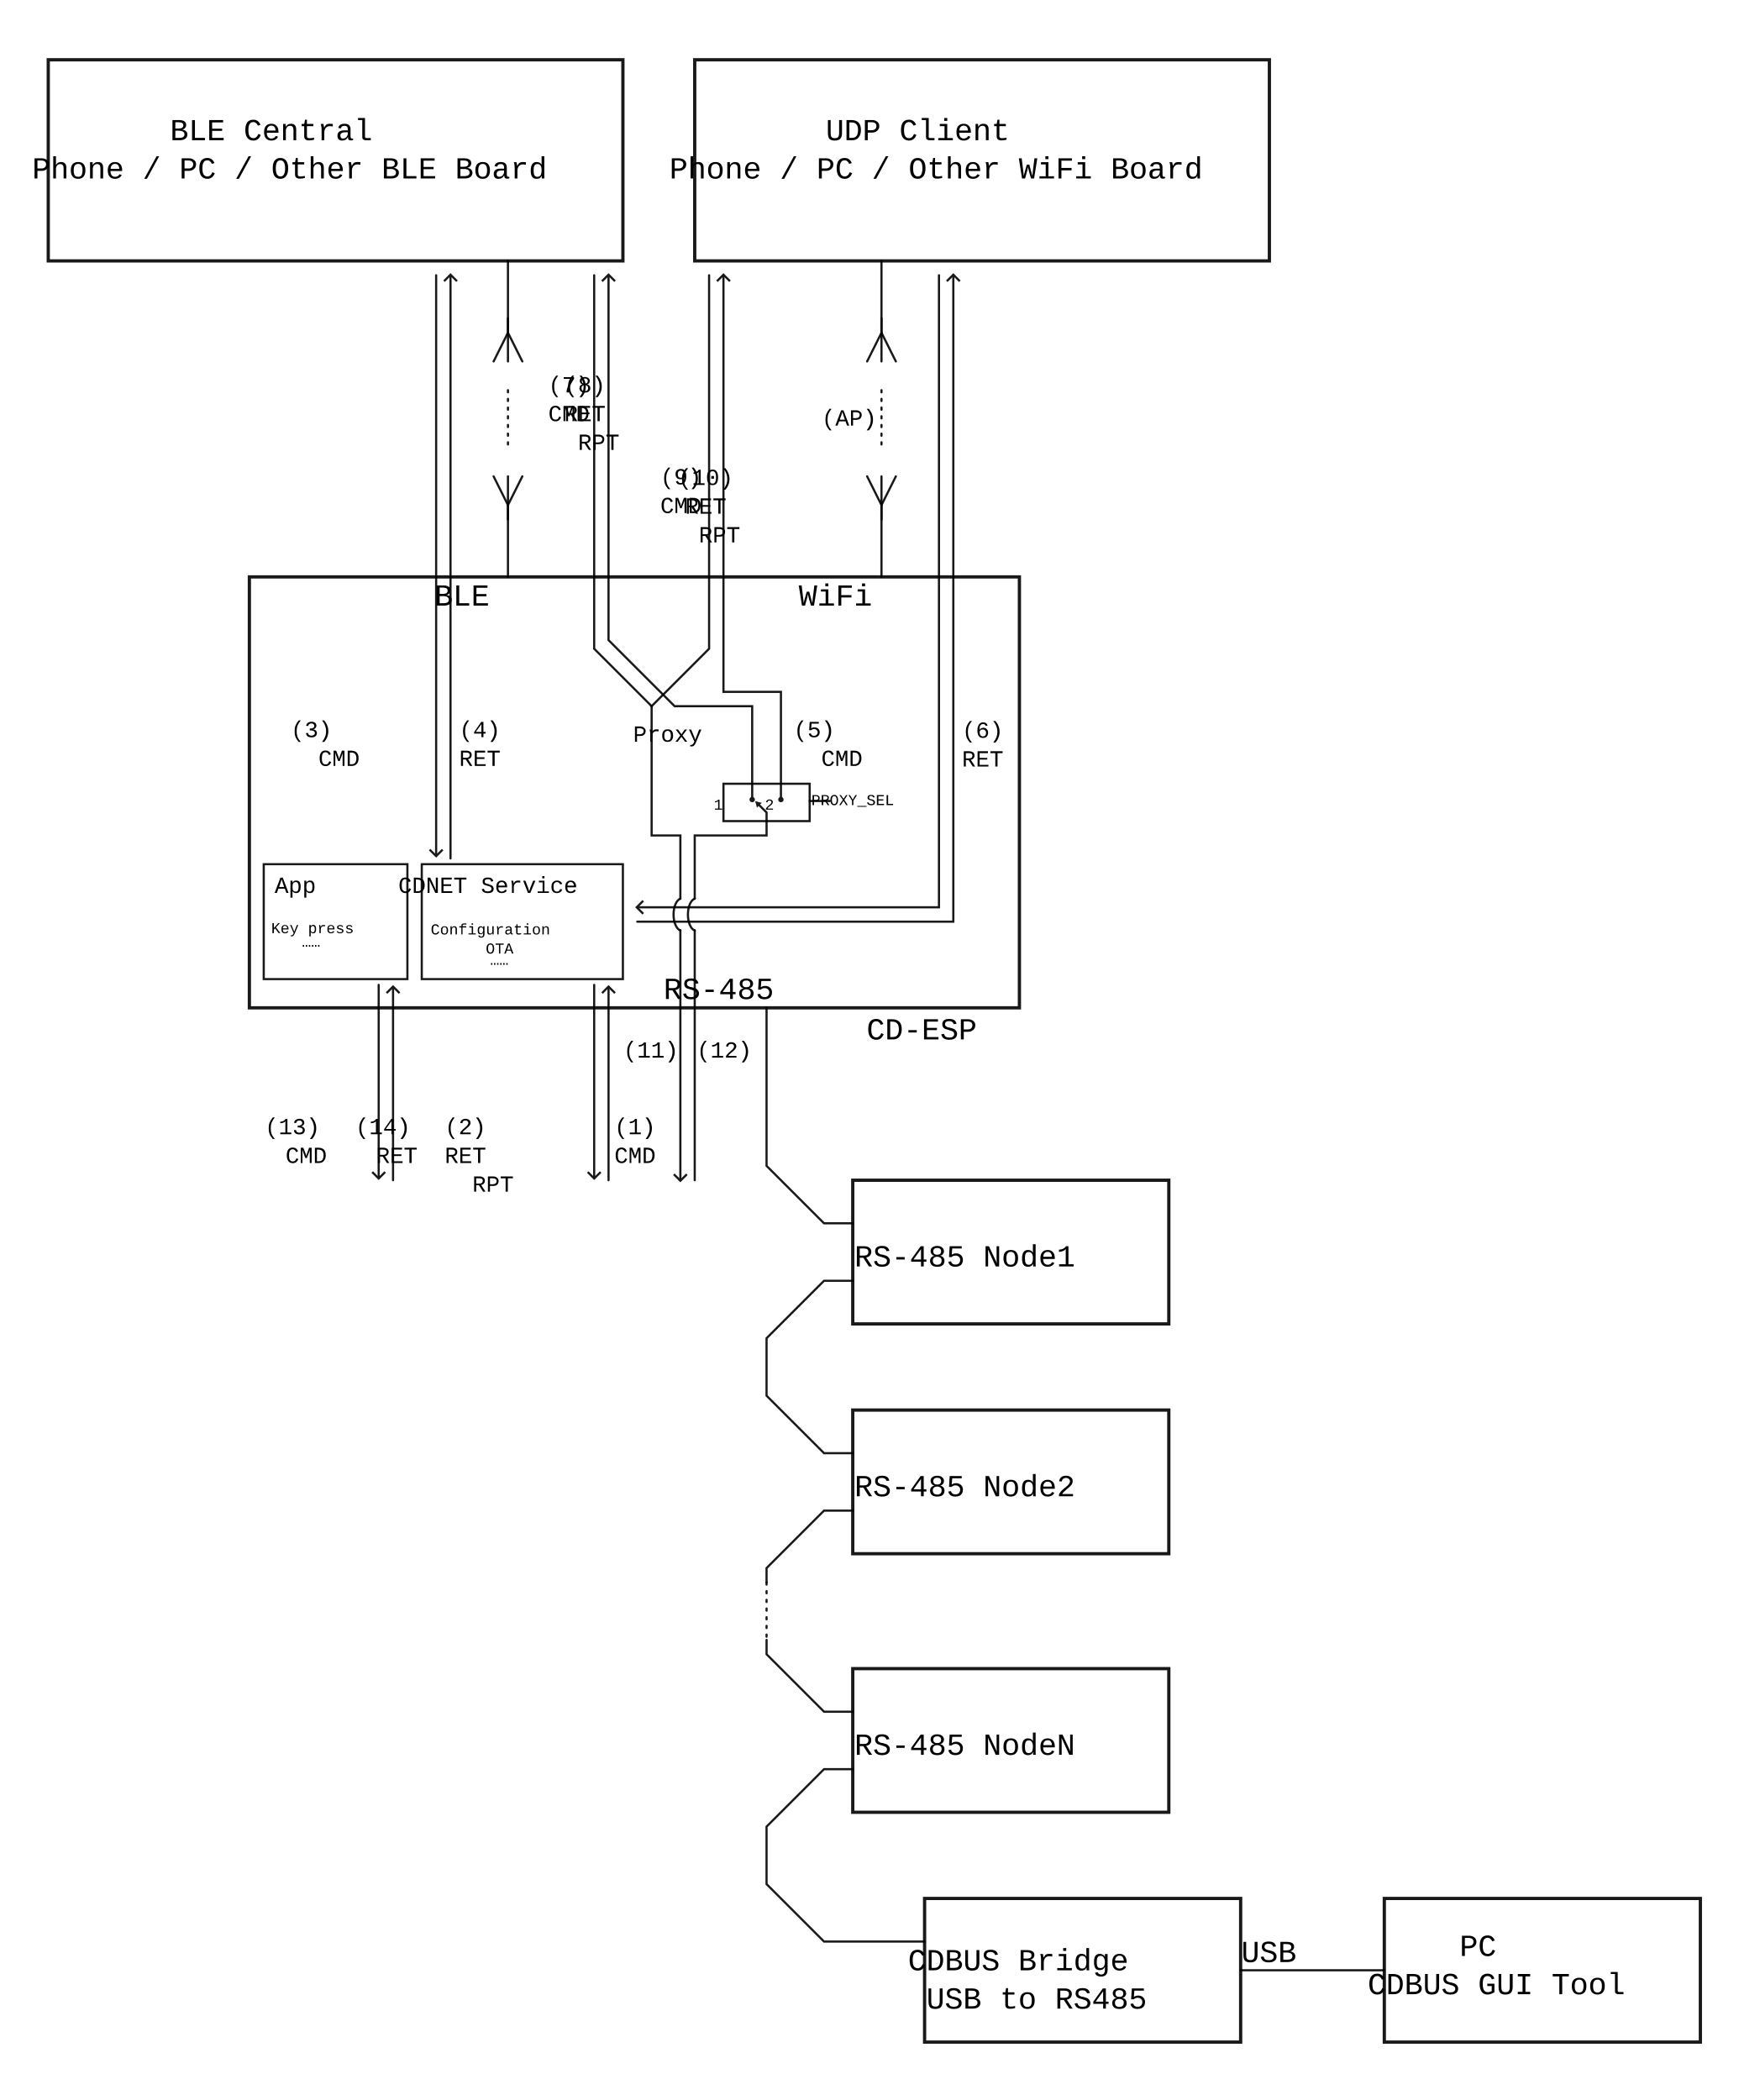
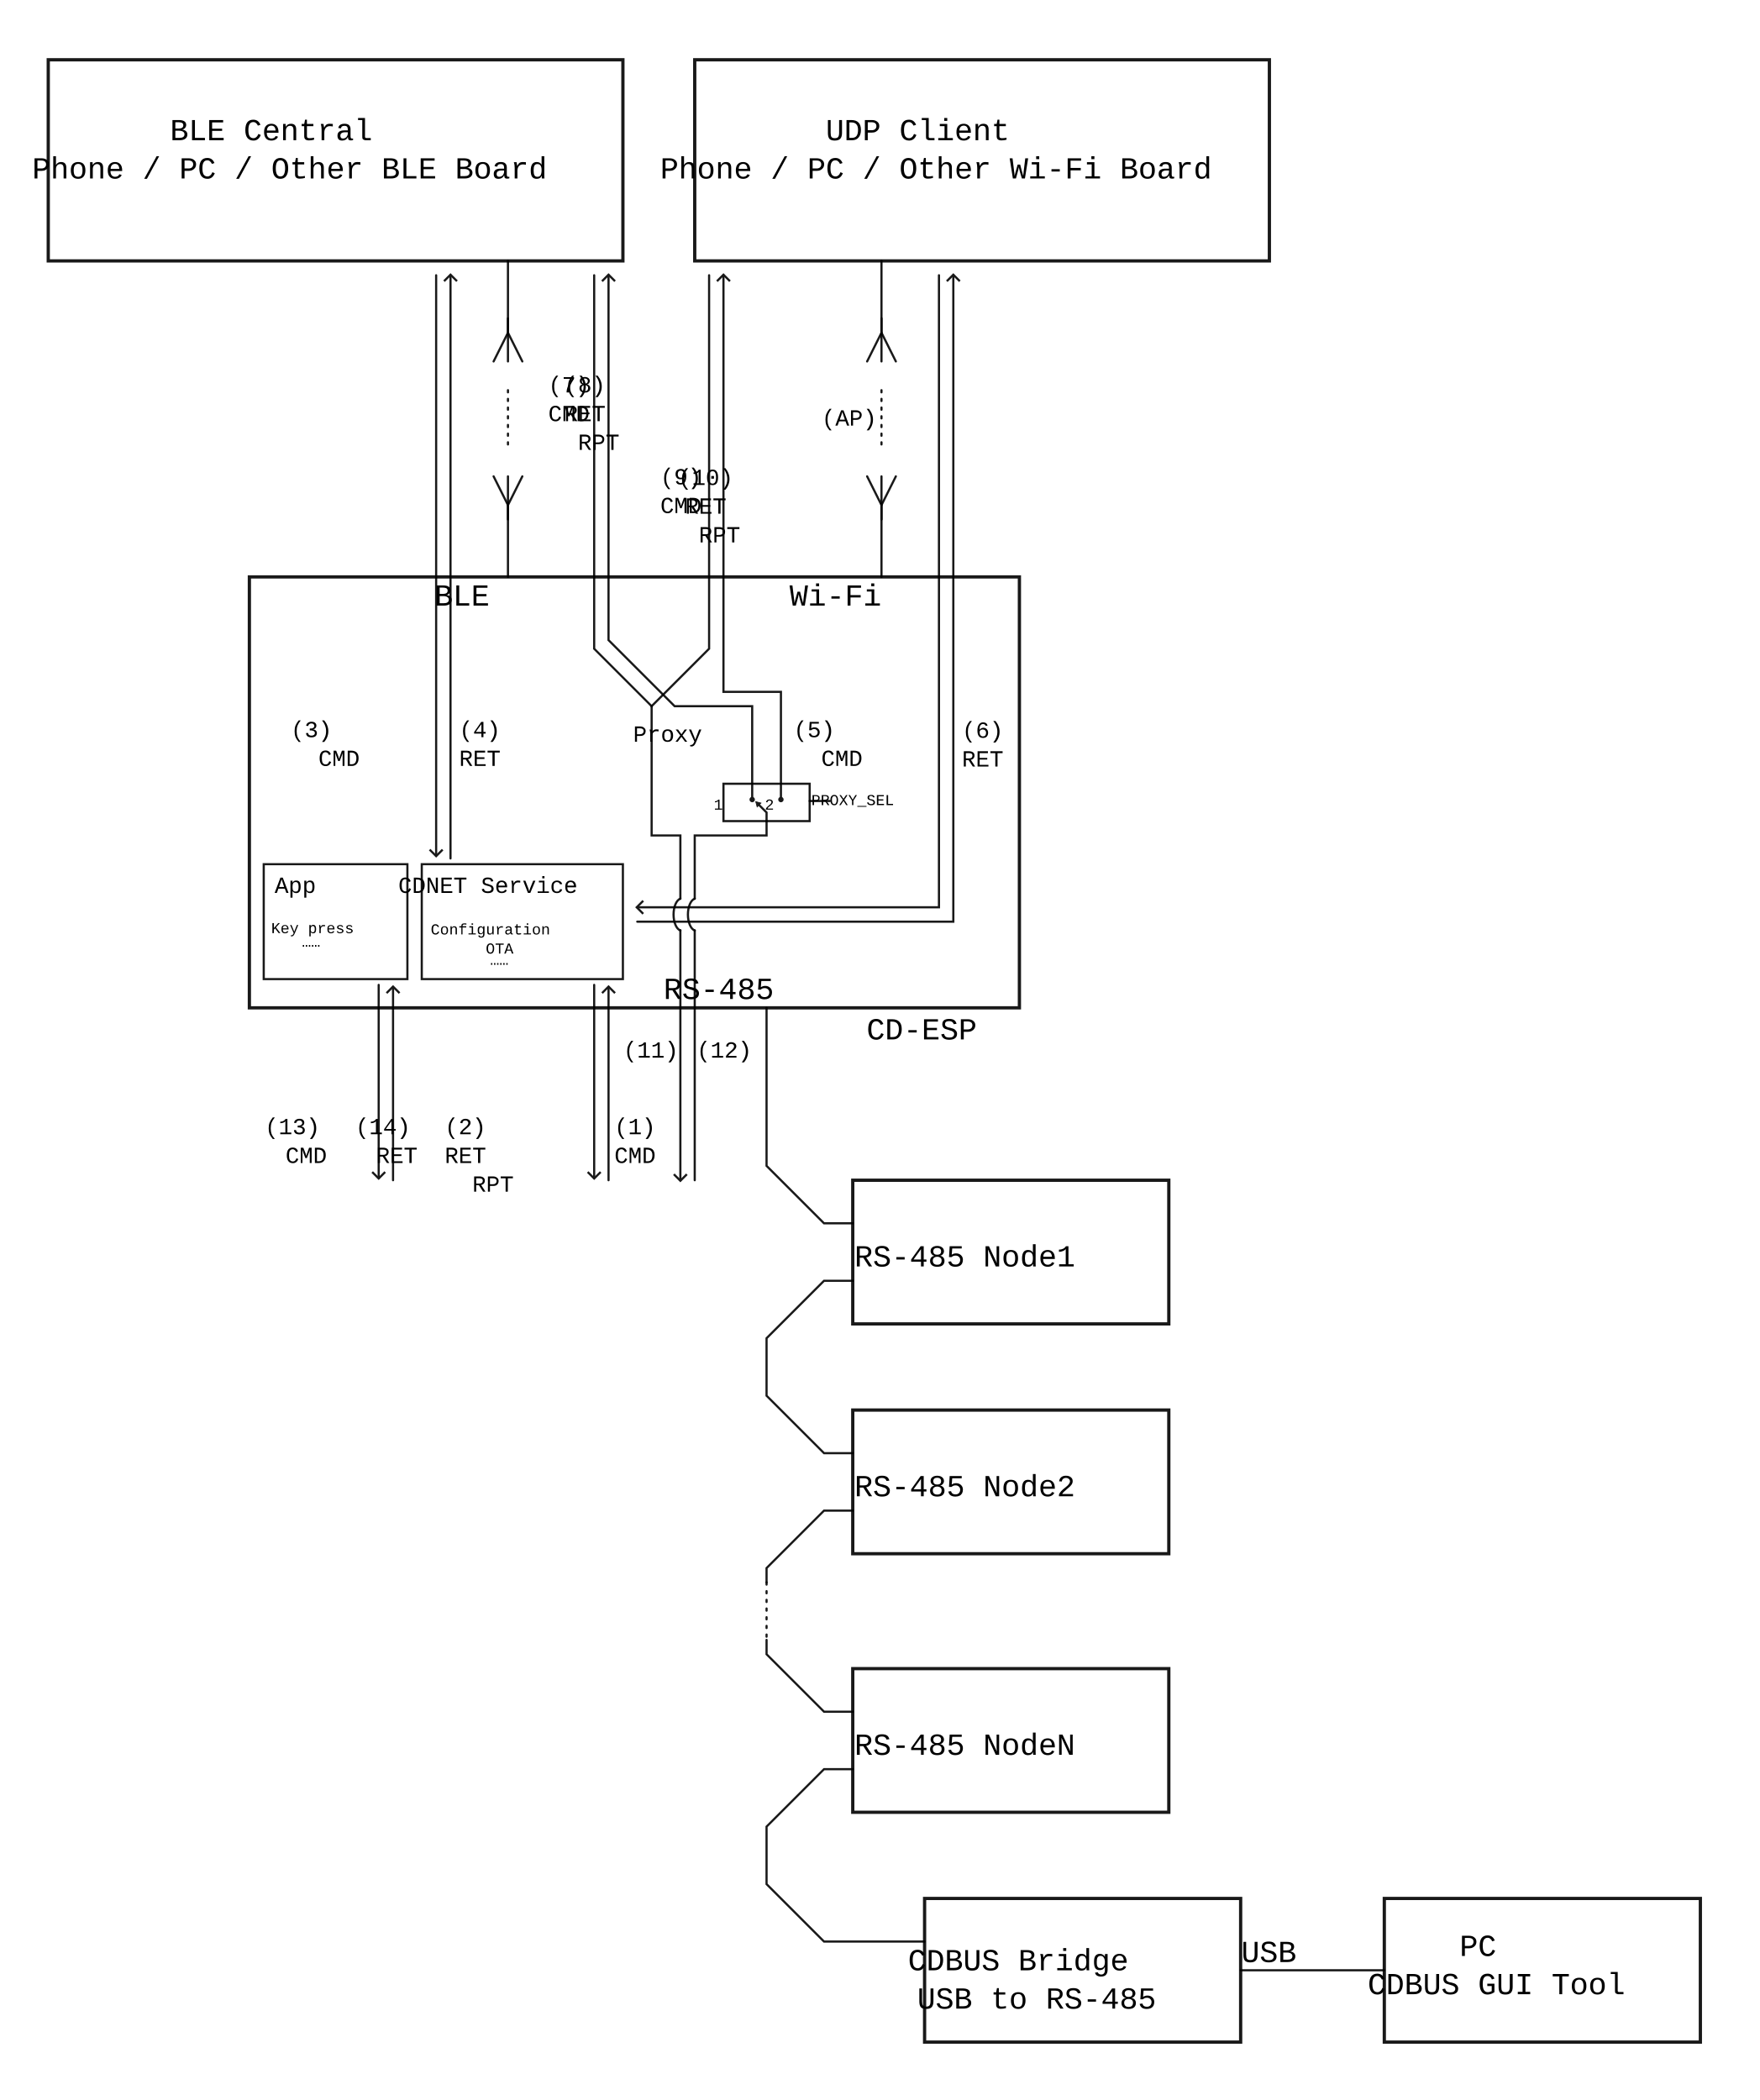
<svg xmlns="http://www.w3.org/2000/svg" width="162mm" height="193.4mm" viewBox="0 0 162 193.4" version="1.1" id="svg1">
  <defs id="defs1">
    <marker style="overflow:visible" id="marker65" refX="0" refY="0" orient="auto-start-reverse" markerWidth="1" markerHeight="1" viewBox="0 0 1 1" preserveAspectRatio="xMidYMid">
      <path style="fill:none;stroke:context-stroke;stroke-width:1;stroke-linecap:butt" d="M 3,-3 0,0 3,3" transform="rotate(180,0.125,0)" id="path65" />
    </marker>
    <marker style="overflow:visible" id="marker64" refX="0" refY="0" orient="auto-start-reverse" markerWidth="1" markerHeight="1" viewBox="0 0 1 1" preserveAspectRatio="xMidYMid">
      <path style="fill:none;stroke:context-stroke;stroke-width:1;stroke-linecap:butt" d="M 3,-3 0,0 3,3" transform="rotate(180,0.125,0)" id="path64" />
    </marker>
    <marker style="overflow:visible" id="marker63" refX="0" refY="0" orient="auto-start-reverse" markerWidth="1" markerHeight="1" viewBox="0 0 1 1" preserveAspectRatio="xMidYMid">
      <path style="fill:none;stroke:context-stroke;stroke-width:1;stroke-linecap:butt" d="M 3,-3 0,0 3,3" transform="rotate(180,0.125,0)" id="path63" />
    </marker>
    <marker style="overflow:visible" id="ArrowWide" refX="0" refY="0" orient="auto-start-reverse" markerWidth="1" markerHeight="1" viewBox="0 0 1 1" preserveAspectRatio="xMidYMid">
      <path style="fill:none;stroke:context-stroke;stroke-width:1;stroke-linecap:butt" d="M 3,-3 0,0 3,3" transform="rotate(180,0.125,0)" id="path1" />
    </marker>
    <marker style="overflow:visible" id="marker53" refX="0" refY="0" orient="auto-start-reverse" markerWidth="1" markerHeight="1" viewBox="0 0 1 1" preserveAspectRatio="xMidYMid">
      <path style="fill:none;stroke:context-stroke;stroke-width:1;stroke-linecap:butt" d="M 3,-3 0,0 3,3" transform="rotate(180,0.125,0)" id="path53" />
    </marker>
    <marker style="overflow:visible" id="marker52" refX="0" refY="0" orient="auto-start-reverse" markerWidth="1" markerHeight="1" viewBox="0 0 1 1" preserveAspectRatio="xMidYMid">
      <path style="fill:none;stroke:context-stroke;stroke-width:1;stroke-linecap:butt" d="M 3,-3 0,0 3,3" transform="rotate(180,0.125,0)" id="path52" />
    </marker>
    <marker style="overflow:visible" id="marker51" refX="0" refY="0" orient="auto-start-reverse" markerWidth="1" markerHeight="1" viewBox="0 0 1 1" preserveAspectRatio="xMidYMid">
      <path style="fill:none;stroke:context-stroke;stroke-width:1;stroke-linecap:butt" d="M 3,-3 0,0 3,3" transform="rotate(180,0.125,0)" id="path51" />
    </marker>
    <marker style="overflow:visible" id="marker42" refX="0" refY="0" orient="auto-start-reverse" markerWidth="1" markerHeight="1" viewBox="0 0 1 1" preserveAspectRatio="xMidYMid">
      <path style="fill:none;stroke:context-stroke;stroke-width:1;stroke-linecap:butt" d="M 3,-3 0,0 3,3" transform="rotate(180,0.125,0)" id="path42" />
    </marker>
    <marker style="overflow:visible" id="marker41" refX="0" refY="0" orient="auto-start-reverse" markerWidth="1" markerHeight="1" viewBox="0 0 1 1" preserveAspectRatio="xMidYMid">
      <path style="fill:none;stroke:context-stroke;stroke-width:1;stroke-linecap:butt" d="M 3,-3 0,0 3,3" transform="rotate(180,0.125,0)" id="path41" />
    </marker>
    <marker style="overflow:visible" id="Triangle" refX="0" refY="0" orient="auto-start-reverse" markerWidth="0.5" markerHeight="0.5" viewBox="0 0 1 1" preserveAspectRatio="xMidYMid">
      <path transform="scale(0.5)" style="fill:context-stroke;fill-rule:evenodd;stroke:context-stroke;stroke-width:1pt" d="M 5.77,0 -2.88,5 V -5 Z" id="path135" />
    </marker>
    <marker style="overflow:visible" id="Dot" refX="0" refY="0" orient="auto" markerWidth="0.5" markerHeight="0.5" viewBox="0 0 1 1" preserveAspectRatio="xMidYMid">
      <path transform="scale(0.5)" style="fill:context-stroke;fill-rule:evenodd;stroke:none" d="M 5,0 C 5,2.76 2.76,5 0,5 -2.76,5 -5,2.76 -5,0 c 0,-2.76 2.3,-5 5,-5 2.76,0 5,2.24 5,5 z" id="path17" />
    </marker>
    <marker style="overflow:visible" id="Dot-4" refX="0" refY="0" orient="auto" markerWidth="0.5" markerHeight="0.5" viewBox="0 0 1 1" preserveAspectRatio="xMidYMid">
      <path transform="scale(0.5)" style="fill:context-stroke;fill-rule:evenodd;stroke:none" d="M 5,0 C 5,2.76 2.76,5 0,5 -2.76,5 -5,2.76 -5,0 c 0,-2.76 2.3,-5 5,-5 2.76,0 5,2.24 5,5 z" id="path17-5" />
    </marker>
    <marker style="overflow:visible" id="marker52-7" refX="0" refY="0" orient="auto-start-reverse" markerWidth="1" markerHeight="1" viewBox="0 0 1 1" preserveAspectRatio="xMidYMid">
      <path style="fill:none;stroke:context-stroke;stroke-width:1;stroke-linecap:butt" d="M 3,-3 0,0 3,3" transform="rotate(180,0.125,0)" id="path52-5" />
    </marker>
    <marker style="overflow:visible" id="marker51-5" refX="0" refY="0" orient="auto-start-reverse" markerWidth="1" markerHeight="1" viewBox="0 0 1 1" preserveAspectRatio="xMidYMid">
      <path style="fill:none;stroke:context-stroke;stroke-width:1;stroke-linecap:butt" d="M 3,-3 0,0 3,3" transform="rotate(180,0.125,0)" id="path51-6" />
    </marker>
  </defs>
  <g id="layer1" transform="translate(-15.40106,-24.9217)">
    <path style="opacity:0.9;fill:none;stroke:#000000;stroke-width:0.074;stroke-linecap:round;stroke-dasharray:none;stroke-opacity:1;marker-end:url(#marker52)" d="m 21.167,34.396 c 0,0 0,6.615 0,6.615" id="path1-0-4" transform="matrix(2.688101,0,0,2.688101,13.21644,23.16345)" />
    <rect style="opacity:0.9;fill:none;stroke:#000000;stroke-width:0.3;stroke-linecap:round;stroke-dasharray:none;stroke-opacity:1" id="rect1-5" width="52.917" height="18.521" x="19.844" y="30.427" />
    <rect style="opacity:0.9;fill:none;stroke:#000000;stroke-width:0.3;stroke-linecap:round;stroke-dasharray:none;stroke-opacity:1" id="rect1-5-1" width="70.908" height="39.688" x="38.365" y="78.052" />
    <text xml:space="preserve" style="font-size:2.822px;line-height:125%;font-family:'Liberation Mono';-inkscape-font-specification:'Liberation Mono';letter-spacing:0px;word-spacing:0px;fill:none;stroke:#000000;stroke-width:0.711px;stroke-linecap:butt;stroke-linejoin:miter;stroke-opacity:1" x="46.302" y="37.835" id="text8-0-29">
      <tspan id="tspan8-9-1" style="font-size:2.822px;text-align:center;text-anchor:middle;fill:#000000;fill-opacity:1;stroke:none;stroke-width:0.711px" x="46.302" y="37.835">BLE Central</tspan>
      <tspan style="font-size:2.822px;text-align:center;text-anchor:middle;fill:#000000;fill-opacity:1;stroke:none;stroke-width:0.711px" x="46.302" y="41.363" id="tspan1">Phone / PC / Other BLE Board</tspan>
    </text>
    <rect style="opacity:0.9;fill:none;stroke:#000000;stroke-width:0.3;stroke-linecap:round;stroke-dasharray:none;stroke-opacity:1" id="rect1-5-9" width="52.917" height="18.521" x="79.375" y="30.427" />
    <text xml:space="preserve" style="font-size:2.822px;line-height:125%;font-family:'Liberation Mono';-inkscape-font-specification:'Liberation Mono';letter-spacing:0px;word-spacing:0px;fill:none;stroke:#000000;stroke-width:0.711px;stroke-linecap:butt;stroke-linejoin:miter;stroke-opacity:1" x="105.833" y="37.835" id="text8-0-29-3">
      <tspan id="tspan8-9-1-6" style="font-size:2.822px;text-align:center;text-anchor:middle;fill:#000000;fill-opacity:1;stroke:none;stroke-width:0.711px" x="105.833" y="37.835">UDP Client</tspan>
-       <tspan style="font-size:2.822px;text-align:center;text-anchor:middle;fill:#000000;fill-opacity:1;stroke:none;stroke-width:0.711px" x="105.833" y="41.363" id="tspan1-0">Phone / PC / Other WiFi Board</tspan>
+       <tspan style="font-size:2.822px;text-align:center;text-anchor:middle;fill:#000000;fill-opacity:1;stroke:none;stroke-width:0.711px" x="105.833" y="41.363" id="tspan1-0">Phone / PC / Other Wi-Fi Board</tspan>
    </text>
    <text xml:space="preserve" style="font-size:2.822px;line-height:125%;font-family:'Liberation Mono';-inkscape-font-specification:'Liberation Mono';letter-spacing:0px;word-spacing:0px;fill:none;stroke:#000000;stroke-width:0.711px;stroke-linecap:butt;stroke-linejoin:miter;stroke-opacity:1" x="104.51" y="120.65" id="text8-0-29-2">
      <tspan style="font-size:2.822px;text-align:center;text-anchor:middle;fill:#000000;fill-opacity:1;stroke:none;stroke-width:0.711px" x="104.51" y="120.65" id="tspan1-2">CD-ESP</tspan>
    </text>
    <text xml:space="preserve" style="font-size:2.822px;line-height:125%;font-family:'Liberation Mono';-inkscape-font-specification:'Liberation Mono';letter-spacing:0px;word-spacing:0px;fill:none;stroke:#000000;stroke-width:0.711px;stroke-linecap:butt;stroke-linejoin:miter;stroke-opacity:1" x="96.573" y="80.698" id="text8-0-29-2-9">
-       <tspan style="font-size:2.822px;text-align:center;text-anchor:middle;fill:#000000;fill-opacity:1;stroke:none;stroke-width:0.711px" x="96.573" y="80.698" id="tspan2">WiFi</tspan>
+       <tspan style="font-size:2.822px;text-align:center;text-anchor:middle;fill:#000000;fill-opacity:1;stroke:none;stroke-width:0.711px" x="96.573" y="80.698" id="tspan2">Wi-Fi</tspan>
    </text>
    <text xml:space="preserve" style="font-size:1.411px;line-height:125%;font-family:'Liberation Mono';-inkscape-font-specification:'Liberation Mono';letter-spacing:0px;word-spacing:0px;fill:none;stroke:#000000;stroke-width:0.711px;stroke-linecap:butt;stroke-linejoin:miter;stroke-opacity:1" x="96.039" y="99.067" id="text8-0-29-2-9-4">
      <tspan style="font-size:1.411px;text-align:center;text-anchor:middle;fill:#000000;fill-opacity:1;stroke:none;stroke-width:0.711px" x="96.039" y="99.067" id="tspan2-30">PROXY_SEL</tspan>
    </text>
    <text xml:space="preserve" style="font-size:1.411px;line-height:125%;font-family:'Liberation Mono';-inkscape-font-specification:'Liberation Mono';letter-spacing:0px;word-spacing:0px;fill:none;stroke:#000000;stroke-width:0.711px;stroke-linecap:butt;stroke-linejoin:miter;stroke-opacity:1" x="83.665" y="99.483" id="text8-0-29-2-9-4-8">
      <tspan style="font-size:1.411px;text-align:center;text-anchor:middle;fill:#000000;fill-opacity:1;stroke:none;stroke-width:0.711px" x="83.665" y="99.483" id="tspan2-30-8">1</tspan>
    </text>
    <text xml:space="preserve" style="font-size:1.411px;line-height:125%;font-family:'Liberation Mono';-inkscape-font-specification:'Liberation Mono';letter-spacing:0px;word-spacing:0px;fill:none;stroke:#000000;stroke-width:0.711px;stroke-linecap:butt;stroke-linejoin:miter;stroke-opacity:1" x="88.371" y="99.483" id="text8-0-29-2-9-4-8-4">
      <tspan style="font-size:1.411px;text-align:center;text-anchor:middle;fill:#000000;fill-opacity:1;stroke:none;stroke-width:0.711px" x="88.371" y="99.483" id="tspan2-30-8-9">2</tspan>
    </text>
    <text xml:space="preserve" style="font-size:2.822px;line-height:125%;font-family:'Liberation Mono';-inkscape-font-specification:'Liberation Mono';letter-spacing:0px;word-spacing:0px;fill:none;stroke:#000000;stroke-width:0.711px;stroke-linecap:butt;stroke-linejoin:miter;stroke-opacity:1" x="85.82" y="116.918" id="text8-0-29-2-9-9">
      <tspan style="font-size:2.822px;text-align:center;text-anchor:middle;fill:#000000;fill-opacity:1;stroke:none;stroke-width:0.711px" x="85.82" y="116.918" id="tspan2-31">RS-485</tspan>
    </text>
    <text xml:space="preserve" style="font-size:2.822px;line-height:125%;font-family:'Liberation Mono';-inkscape-font-specification:'Liberation Mono';letter-spacing:0px;word-spacing:0px;fill:none;stroke:#000000;stroke-width:0.711px;stroke-linecap:butt;stroke-linejoin:miter;stroke-opacity:1" x="136.472" y="205.617" id="text8-0-29-2-9-9-4">
      <tspan style="font-size:2.822px;text-align:center;text-anchor:middle;fill:#000000;fill-opacity:1;stroke:none;stroke-width:0.711px" x="136.472" y="205.617" id="tspan2-31-44">USB</tspan>
    </text>
    <text xml:space="preserve" style="font-size:2.822px;line-height:125%;font-family:'Liberation Mono';-inkscape-font-specification:'Liberation Mono';letter-spacing:0px;word-spacing:0px;fill:none;stroke:#000000;stroke-width:0.711px;stroke-linecap:butt;stroke-linejoin:miter;stroke-opacity:1" x="62.177" y="80.698" id="text8-0-29-2-9-7">
      <tspan style="font-size:2.822px;text-align:center;text-anchor:middle;fill:#000000;fill-opacity:1;stroke:none;stroke-width:0.711px" x="62.177" y="80.698" id="tspan2-3">BLE</tspan>
    </text>
    <rect style="opacity:0.9;fill:none;stroke:#000000;stroke-width:0.3;stroke-linecap:round;stroke-dasharray:none;stroke-opacity:1" id="rect1-5-1-8" width="29.104" height="13.229" x="93.927" y="133.615" />
    <text xml:space="preserve" style="font-size:2.822px;line-height:125%;font-family:'Liberation Mono';-inkscape-font-specification:'Liberation Mono';letter-spacing:0px;word-spacing:0px;fill:none;stroke:#000000;stroke-width:0.711px;stroke-linecap:butt;stroke-linejoin:miter;stroke-opacity:1" x="108.479" y="141.552" id="text8-0-29-2-4">
      <tspan style="font-size:2.822px;text-align:center;text-anchor:middle;fill:#000000;fill-opacity:1;stroke:none;stroke-width:0.711px" x="108.479" y="141.552" id="tspan1-2-5">RS-485 Node1</tspan>
    </text>
    <rect style="opacity:0.9;fill:none;stroke:#000000;stroke-width:0.3;stroke-linecap:round;stroke-dasharray:none;stroke-opacity:1" id="rect1-5-1-8-1" width="29.104" height="13.229" x="93.927" y="154.781" />
    <text xml:space="preserve" style="font-size:2.822px;line-height:125%;font-family:'Liberation Mono';-inkscape-font-specification:'Liberation Mono';letter-spacing:0px;word-spacing:0px;fill:none;stroke:#000000;stroke-width:0.711px;stroke-linecap:butt;stroke-linejoin:miter;stroke-opacity:1" x="108.479" y="162.719" id="text8-0-29-2-4-5">
      <tspan style="font-size:2.822px;text-align:center;text-anchor:middle;fill:#000000;fill-opacity:1;stroke:none;stroke-width:0.711px" x="108.479" y="162.719" id="tspan1-2-5-5">RS-485 Node2</tspan>
    </text>
    <rect style="opacity:0.9;fill:none;stroke:#000000;stroke-width:0.3;stroke-linecap:round;stroke-dasharray:none;stroke-opacity:1" id="rect1-5-1-8-1-5" width="29.104" height="13.229" x="93.927" y="178.594" />
    <text xml:space="preserve" style="font-size:2.822px;line-height:125%;font-family:'Liberation Mono';-inkscape-font-specification:'Liberation Mono';letter-spacing:0px;word-spacing:0px;fill:none;stroke:#000000;stroke-width:0.711px;stroke-linecap:butt;stroke-linejoin:miter;stroke-opacity:1" x="108.479" y="186.531" id="text8-0-29-2-4-5-6">
      <tspan style="font-size:2.822px;text-align:center;text-anchor:middle;fill:#000000;fill-opacity:1;stroke:none;stroke-width:0.711px" x="108.479" y="186.531" id="tspan1-2-5-5-9">RS-485 NodeN</tspan>
    </text>
    <path style="opacity:0.9;fill:none;stroke:#000000;stroke-width:0.2;stroke-linecap:round;stroke-dasharray:none;stroke-opacity:1" d="m 82.021,97.102 h 7.938 v 3.44 h -7.938 z" id="path3" />
    <path style="opacity:0.9;fill:none;stroke:#000000;stroke-width:0.2;stroke-linecap:round;stroke-dasharray:none;stroke-opacity:1" d="M 54.24,104.51 H 72.76 l -10e-7,10.583 H 54.24 Z" id="path3-8" />
    <path style="opacity:0.9;fill:none;stroke:#000000;stroke-width:0.2;stroke-linecap:round;stroke-dasharray:none;stroke-opacity:1;marker-end:url(#Triangle)" d="m 85.99,100.542 v -0.794 l -0.794,-0.794" id="path4" />
    <path style="opacity:0.9;fill:none;stroke:#000000;stroke-width:0.2;stroke-linecap:round;stroke-dasharray:none;stroke-opacity:1;marker-start:url(#Dot)" d="m 87.312,98.557 v -1.323" id="path6" />
    <path style="opacity:0.9;fill:none;stroke:#000000;stroke-width:0.2;stroke-linecap:round;stroke-dasharray:none;stroke-opacity:1;marker-start:url(#Dot-4)" d="m 84.667,98.557 10e-6,-1.323" id="path6-5" />
    <path style="opacity:0.9;fill:none;stroke:#000000;stroke-width:0.2;stroke-linecap:round;stroke-dasharray:none;stroke-opacity:1" d="m 89.958,98.69 h 1.852" id="path7" />
    <text xml:space="preserve" style="font-size:2.117px;line-height:125%;font-family:'Liberation Mono';-inkscape-font-specification:'Liberation Mono';letter-spacing:0px;word-spacing:0px;fill:none;stroke:#000000;stroke-width:0.711px;stroke-linecap:butt;stroke-linejoin:miter;stroke-opacity:1" x="63.5" y="107.156" id="text8-0-29-2-9-9-6">
      <tspan style="font-size:2.117px;text-align:center;text-anchor:middle;fill:#000000;fill-opacity:1;stroke:none;stroke-width:0.711px" x="63.5" y="107.156" id="tspan2-31-4">CDNET Service</tspan>
    </text>
    <path style="opacity:0.9;fill:none;stroke:#000000;stroke-width:0.2;stroke-linecap:round;stroke-dasharray:none;stroke-opacity:1" d="m 39.687,104.51 13.229,0 -10e-7,10.583 -13.229,0 z" id="path3-8-9" />
    <text xml:space="preserve" style="font-size:2.117px;line-height:125%;font-family:'Liberation Mono';-inkscape-font-specification:'Liberation Mono';letter-spacing:0px;word-spacing:0px;fill:none;stroke:#000000;stroke-width:0.711px;stroke-linecap:butt;stroke-linejoin:miter;stroke-opacity:1" x="45.773" y="107.156" id="text8-0-29-2-9-9-6-2">
      <tspan style="font-size:2.117px;text-align:center;text-anchor:middle;fill:#000000;fill-opacity:1;stroke:none;stroke-width:0.711px" x="45.773" y="107.156" id="tspan2-31-4-0">App</tspan>
    </text>
    <text xml:space="preserve" style="font-size:1.411px;line-height:125%;font-family:'Liberation Mono';-inkscape-font-specification:'Liberation Mono';letter-spacing:0px;word-spacing:0px;fill:none;stroke:#000000;stroke-width:0.711px;stroke-linecap:butt;stroke-linejoin:miter;stroke-opacity:1" x="63.528" y="110.974" id="text8-0-29-2-9-9-6-4">
      <tspan style="font-size:1.411px;text-align:center;text-anchor:middle;fill:#000000;fill-opacity:1;stroke:none;stroke-width:0.711px" x="63.528" y="110.974" id="tspan2-31-4-8">Configuration</tspan>
      <tspan style="font-size:1.411px;text-align:center;text-anchor:middle;fill:#000000;fill-opacity:1;stroke:none;stroke-width:0.711px" x="63.528" y="112.738" id="tspan8">OTA</tspan>
    </text>
    <text xml:space="preserve" style="font-size:1.411px;line-height:125%;font-family:'Liberation Mono';-inkscape-font-specification:'Liberation Mono';letter-spacing:0px;word-spacing:0px;fill:none;stroke:#000000;stroke-width:0.711px;stroke-linecap:butt;stroke-linejoin:miter;stroke-opacity:1" x="63.5" y="113.771" id="text8-0-29-2-9-9-6-4-2">
      <tspan style="font-size:1.411px;text-align:center;text-anchor:middle;fill:#000000;fill-opacity:1;stroke:none;stroke-width:0.711px" x="63.5" y="113.771" id="tspan8-2">……</tspan>
    </text>
    <text xml:space="preserve" style="font-size:1.411px;line-height:125%;font-family:'Liberation Mono';-inkscape-font-specification:'Liberation Mono';letter-spacing:0px;word-spacing:0px;fill:none;stroke:#000000;stroke-width:0.711px;stroke-linecap:butt;stroke-linejoin:miter;stroke-opacity:1" x="46.302" y="110.86" id="text8-0-29-2-9-9-6-4-5">
      <tspan style="font-size:1.411px;text-align:center;text-anchor:middle;fill:#000000;fill-opacity:1;stroke:none;stroke-width:0.711px" x="46.302" y="110.86" id="tspan8-22">Key press</tspan>
    </text>
    <text xml:space="preserve" style="font-size:1.411px;line-height:125%;font-family:'Liberation Mono';-inkscape-font-specification:'Liberation Mono';letter-spacing:0px;word-spacing:0px;fill:none;stroke:#000000;stroke-width:0.711px;stroke-linecap:butt;stroke-linejoin:miter;stroke-opacity:1" x="46.167" y="112.109" id="text8-0-29-2-9-9-6-4-2-8">
      <tspan style="font-size:1.411px;text-align:center;text-anchor:middle;fill:#000000;fill-opacity:1;stroke:none;stroke-width:0.711px" x="46.167" y="112.109" id="tspan8-2-9">……</tspan>
    </text>
    <path style="opacity:0.9;fill:none;stroke:#000000;stroke-width:0.2;stroke-linecap:round;stroke-dasharray:none;stroke-opacity:1" d="m 93.927,137.583 h -2.646 l -5.292,-5.292 v -14.552" id="path11" />
    <path style="opacity:0.9;fill:none;stroke:#000000;stroke-width:0.2;stroke-linecap:round;stroke-dasharray:none;stroke-opacity:1" d="m 93.927,142.875 h -2.646 l -5.292,5.292 v 5.292 l 5.292,5.292 h 2.646" id="path12" />
    <path style="opacity:0.9;fill:none;stroke:#000000;stroke-width:0.2;stroke-linecap:round;stroke-dasharray:none;stroke-opacity:1" d="m 93.927,187.854 h -2.646 l -5.292,5.292 v 5.292 l 5.292,5.292 h 9.26" id="path12-1" />
    <path style="opacity:0.9;fill:none;stroke:#000000;stroke-width:0.2;stroke-linecap:round;stroke-dasharray:0.2, 0.6;stroke-dashoffset:0;stroke-opacity:1" d="m 85.99,170.656 v 5.292" id="path13" />
    <path style="opacity:0.9;fill:none;stroke:#000000;stroke-width:0.2;stroke-linecap:round;stroke-dasharray:none;stroke-opacity:1" d="m 93.927,164.042 h -2.646 l -5.292,5.292 v 1.323" id="path18" />
    <path style="opacity:0.9;fill:none;stroke:#000000;stroke-width:0.2;stroke-linecap:round;stroke-dasharray:none;stroke-opacity:1" d="m 85.99,175.948 v 1.323 l 5.292,5.292 h 2.646" id="path21" />
    <g id="g24" transform="translate(-10.90625,-16.19791)">
      <path style="opacity:0.9;fill:none;stroke:#000000;stroke-width:0.2;stroke-linecap:round;stroke-dasharray:none;stroke-dashoffset:0;stroke-opacity:1" d="m 73.083,94.25 10e-7,-6.615 -1.323,-2.646" id="path22" />
      <path style="opacity:0.9;fill:none;stroke:#000000;stroke-width:0.2;stroke-linecap:round;stroke-dasharray:none;stroke-dashoffset:0;stroke-opacity:1" d="m 73.083,84.99 v 3.969" id="path23" />
      <path style="opacity:0.9;fill:none;stroke:#000000;stroke-width:0.2;stroke-linecap:round;stroke-dasharray:none;stroke-dashoffset:0;stroke-opacity:1" d="m 74.406,84.99 -1.323,2.646" id="path24" />
    </g>
    <g id="g24-0" transform="matrix(1,0,0,-1,-10.90625,143.1979)">
      <path style="opacity:0.9;fill:none;stroke:#000000;stroke-width:0.2;stroke-linecap:round;stroke-dasharray:none;stroke-dashoffset:0;stroke-opacity:1" d="m 73.083,94.25 10e-7,-6.615 -1.323,-2.646" id="path22-6" />
      <path style="opacity:0.9;fill:none;stroke:#000000;stroke-width:0.2;stroke-linecap:round;stroke-dasharray:none;stroke-dashoffset:0;stroke-opacity:1" d="m 73.083,84.99 v 3.969" id="path23-1" />
      <path style="opacity:0.9;fill:none;stroke:#000000;stroke-width:0.2;stroke-linecap:round;stroke-dasharray:none;stroke-dashoffset:0;stroke-opacity:1" d="m 74.406,84.99 -1.323,2.646" id="path24-5" />
    </g>
    <g id="g24-09" transform="translate(23.48958,-16.19791)">
      <path style="opacity:0.9;fill:none;stroke:#000000;stroke-width:0.2;stroke-linecap:round;stroke-dasharray:none;stroke-dashoffset:0;stroke-opacity:1" d="m 73.083,94.25 10e-7,-6.615 -1.323,-2.646" id="path22-1" />
      <path style="opacity:0.9;fill:none;stroke:#000000;stroke-width:0.2;stroke-linecap:round;stroke-dasharray:none;stroke-dashoffset:0;stroke-opacity:1" d="m 73.083,84.99 v 3.969" id="path23-7" />
      <path style="opacity:0.9;fill:none;stroke:#000000;stroke-width:0.2;stroke-linecap:round;stroke-dasharray:none;stroke-dashoffset:0;stroke-opacity:1" d="m 74.406,84.99 -1.323,2.646" id="path24-7" />
    </g>
    <g id="g24-0-1" transform="matrix(1,0,0,-1,23.48958,143.1979)">
      <path style="opacity:0.9;fill:none;stroke:#000000;stroke-width:0.2;stroke-linecap:round;stroke-dasharray:none;stroke-dashoffset:0;stroke-opacity:1" d="m 73.083,94.25 10e-7,-6.615 -1.323,-2.646" id="path22-6-1" />
      <path style="opacity:0.9;fill:none;stroke:#000000;stroke-width:0.2;stroke-linecap:round;stroke-dasharray:none;stroke-dashoffset:0;stroke-opacity:1" d="m 73.083,84.99 v 3.969" id="path23-1-5" />
      <path style="opacity:0.9;fill:none;stroke:#000000;stroke-width:0.2;stroke-linecap:round;stroke-dasharray:none;stroke-dashoffset:0;stroke-opacity:1" d="m 74.406,84.99 -1.323,2.646" id="path24-5-9" />
    </g>
    <path style="opacity:0.9;fill:none;stroke:#000000;stroke-width:0.2;stroke-linecap:round;stroke-dasharray:0.2, 0.6;stroke-dashoffset:0;stroke-opacity:1" d="m 62.177,60.854 v 5.292" id="path25" />
    <path style="opacity:0.9;fill:none;stroke:#000000;stroke-width:0.2;stroke-linecap:round;stroke-dasharray:0.2, 0.6;stroke-dashoffset:0;stroke-opacity:1" d="m 96.573,60.854 v 5.292" id="path25-8" />
    <path style="opacity:0.9;fill:none;stroke:#000000;stroke-width:0.074;stroke-linecap:round;stroke-dasharray:none;stroke-opacity:1;marker-end:url(#marker51)" d="m 21.167,34.396 c 0,0 0,6.615 0,6.615" id="path1-0-4-8" transform="matrix(2.688101,0,0,-2.688101,14.53936,226.0741)" />
    <path style="opacity:0.9;fill:none;stroke:#000000;stroke-width:0.074;stroke-linecap:round;stroke-dasharray:none;stroke-opacity:1;marker-end:url(#marker41)" d="m 21.167,21.128 c 0,6.627 0,13.255 0,19.882" id="path1-0-4-9" transform="matrix(2.688101,0,0,2.688101,-1.335643,-6.523462)" />
    <path style="opacity:0.9;fill:none;stroke:#000000;stroke-width:0.074;stroke-linecap:round;stroke-dasharray:none;stroke-opacity:1;marker-end:url(#marker42)" d="m 21.167,34.396 c 0,6.66 0,13.321 0,19.981" id="path1-0-4-8-7" transform="matrix(2.688101,0,0,-2.688101,-0.01272551,196.4407)" />
    <rect style="opacity:0.9;fill:none;stroke:#000000;stroke-width:0.3;stroke-linecap:round;stroke-dasharray:none;stroke-opacity:1" id="rect1-5-1-8-1-5-9" width="29.104" height="13.229" x="100.542" y="199.76" />
    <text xml:space="preserve" style="font-size:2.822px;line-height:125%;font-family:'Liberation Mono';-inkscape-font-specification:'Liberation Mono';letter-spacing:0px;word-spacing:0px;fill:none;stroke:#000000;stroke-width:0.711px;stroke-linecap:butt;stroke-linejoin:miter;stroke-opacity:1" x="115.094" y="206.375" id="text8-0-29-2-4-5-6-6">
      <tspan style="font-size:2.822px;text-align:center;text-anchor:middle;fill:#000000;fill-opacity:1;stroke:none;stroke-width:0.711px" x="115.094" y="206.375" id="tspan1-2-5-5-9-3">CDBUS Bridge</tspan>
-       <tspan style="font-size:2.822px;text-align:center;text-anchor:middle;fill:#000000;fill-opacity:1;stroke:none;stroke-width:0.711px" x="115.094" y="209.903" id="tspan28">USB to RS485</tspan>
+       <tspan style="font-size:2.822px;text-align:center;text-anchor:middle;fill:#000000;fill-opacity:1;stroke:none;stroke-width:0.711px" x="115.094" y="209.903" id="tspan28">USB to RS-485</tspan>
    </text>
    <rect style="opacity:0.9;fill:none;stroke:#000000;stroke-width:0.3;stroke-linecap:round;stroke-dasharray:none;stroke-opacity:1" id="rect1-5-1-8-1-5-9-8" width="29.104" height="13.229" x="142.875" y="199.76" />
    <text xml:space="preserve" style="font-size:2.822px;line-height:125%;font-family:'Liberation Mono';-inkscape-font-specification:'Liberation Mono';letter-spacing:0px;word-spacing:0px;fill:none;stroke:#000000;stroke-width:0.711px;stroke-linecap:butt;stroke-linejoin:miter;stroke-opacity:1" x="157.427" y="205.052" id="text8-0-29-2-4-5-6-6-4">
      <tspan style="font-size:2.822px;text-align:center;text-anchor:middle;fill:#000000;fill-opacity:1;stroke:none;stroke-width:0.711px" x="157.427" y="205.052" id="tspan28-1">PC</tspan>
      <tspan style="font-size:2.822px;text-align:center;text-anchor:middle;fill:#000000;fill-opacity:1;stroke:none;stroke-width:0.711px" x="157.427" y="208.58" id="tspan29">CDBUS GUI Tool</tspan>
    </text>
    <path style="opacity:0.9;fill:none;stroke:#000000;stroke-width:0.2;stroke-linecap:round;stroke-dasharray:none;stroke-dashoffset:0;stroke-opacity:1" d="m 129.646,206.375 h 13.229" id="path29" />
    <text xml:space="preserve" style="font-size:2.117px;line-height:125%;font-family:'Liberation Mono';-inkscape-font-specification:'Liberation Mono';letter-spacing:0px;word-spacing:0px;fill:none;stroke:#000000;stroke-width:0.711px;stroke-linecap:butt;stroke-linejoin:miter;stroke-opacity:1" x="71.967" y="129.381" id="text8-0-29-2-9-9-3">
      <tspan style="font-size:2.117px;text-align:start;text-anchor:start;fill:#000000;fill-opacity:1;stroke:none;stroke-width:0.711px" x="71.967" y="129.381" id="tspan30">(1)</tspan>
      <tspan style="font-size:2.117px;text-align:start;text-anchor:start;fill:#000000;fill-opacity:1;stroke:none;stroke-width:0.711px" x="71.967" y="132.027" id="tspan36">CMD</tspan>
    </text>
    <text xml:space="preserve" style="font-size:2.117px;line-height:125%;font-family:'Liberation Mono';-inkscape-font-specification:'Liberation Mono';letter-spacing:0px;word-spacing:0px;fill:none;stroke:#000000;stroke-width:0.711px;stroke-linecap:butt;stroke-linejoin:miter;stroke-opacity:1" x="54.876" y="92.815" id="text8-0-29-2-9-9-3-3">
      <tspan style="font-size:2.117px;text-align:end;text-anchor:end;fill:#000000;fill-opacity:1;stroke:none;stroke-width:0.711px" x="54.876" y="92.815" id="tspan30-3">(3)</tspan>
      <tspan style="font-size:2.117px;text-align:end;text-anchor:end;fill:#000000;fill-opacity:1;stroke:none;stroke-width:0.711px" x="54.876" y="95.461" id="tspan36-3">CMD</tspan>
    </text>
    <text xml:space="preserve" style="font-size:2.117px;line-height:125%;font-family:'Liberation Mono';-inkscape-font-specification:'Liberation Mono';letter-spacing:0px;word-spacing:0px;fill:none;stroke:#000000;stroke-width:0.711px;stroke-linecap:butt;stroke-linejoin:miter;stroke-opacity:1" x="69.056" y="129.381" id="text8-0-29-2-9-9-3-6">
      <tspan style="font-size:2.117px;text-align:end;text-anchor:end;fill:#000000;fill-opacity:1;stroke:none;stroke-width:0.711px" x="69.056" y="129.381" id="tspan2-31-1-2">(2)</tspan>
      <tspan style="font-size:2.117px;text-align:end;text-anchor:end;fill:#000000;fill-opacity:1;stroke:none;stroke-width:0.711px" x="69.056" y="132.027" id="tspan34">RET</tspan>
      <tspan style="font-size:2.117px;text-align:end;text-anchor:end;fill:#000000;fill-opacity:1;stroke:none;stroke-width:0.711px" x="69.056" y="134.673" id="tspan65">RPT</tspan>
    </text>
    <text xml:space="preserve" style="font-size:2.117px;line-height:125%;font-family:'Liberation Mono';-inkscape-font-specification:'Liberation Mono';letter-spacing:0px;word-spacing:0px;fill:none;stroke:#000000;stroke-width:0.711px;stroke-linecap:butt;stroke-linejoin:miter;stroke-opacity:1" x="73.705" y="61.065" id="text8-0-29-2-9-9-3-6-89">
      <tspan style="font-size:2.117px;text-align:center;text-anchor:middle;fill:#000000;fill-opacity:1;stroke:none;stroke-width:0.711px" x="73.705" y="61.065" id="tspan2-31-1-2-36">(8)</tspan>
      <tspan style="font-size:2.117px;text-align:center;text-anchor:middle;fill:#000000;fill-opacity:1;stroke:none;stroke-width:0.711px" x="73.705" y="63.711" id="tspan34-80">RET</tspan>
      <tspan style="font-size:2.117px;text-align:center;text-anchor:middle;fill:#000000;fill-opacity:1;stroke:none;stroke-width:0.711px" x="73.705" y="66.357" id="tspan65-2">RPT</tspan>
    </text>
    <text xml:space="preserve" style="font-size:2.117px;line-height:125%;font-family:'Liberation Mono';-inkscape-font-specification:'Liberation Mono';letter-spacing:0px;word-spacing:0px;fill:none;stroke:#000000;stroke-width:0.711px;stroke-linecap:butt;stroke-linejoin:miter;stroke-opacity:1" x="84.829" y="69.585" id="text8-0-29-2-9-9-3-6-89-1">
      <tspan style="font-size:2.117px;text-align:center;text-anchor:middle;fill:#000000;fill-opacity:1;stroke:none;stroke-width:0.711px" x="84.829" y="69.585" id="tspan2-31-1-2-36-1">(10)</tspan>
      <tspan style="font-size:2.117px;text-align:center;text-anchor:middle;fill:#000000;fill-opacity:1;stroke:none;stroke-width:0.711px" x="84.829" y="72.231" id="tspan34-80-0">RET</tspan>
      <tspan style="font-size:2.117px;text-align:center;text-anchor:middle;fill:#000000;fill-opacity:1;stroke:none;stroke-width:0.711px" x="84.829" y="74.877" id="tspan65-2-8">RPT</tspan>
    </text>
    <text xml:space="preserve" style="font-size:2.117px;line-height:125%;font-family:'Liberation Mono';-inkscape-font-specification:'Liberation Mono';letter-spacing:0px;word-spacing:0px;fill:none;stroke:#000000;stroke-width:0.711px;stroke-linecap:butt;stroke-linejoin:miter;stroke-opacity:1" x="57.679" y="92.815" id="text8-0-29-2-9-9-3-6-8">
      <tspan style="font-size:2.117px;text-align:start;text-anchor:start;fill:#000000;fill-opacity:1;stroke:none;stroke-width:0.711px" x="57.679" y="92.815" id="tspan2-31-1-2-3">(4)</tspan>
      <tspan style="font-size:2.117px;text-align:start;text-anchor:start;fill:#000000;fill-opacity:1;stroke:none;stroke-width:0.711px" x="57.679" y="95.461" id="tspan34-8">RET</tspan>
    </text>
    <path style="opacity:0.9;fill:none;stroke:#000000;stroke-width:0.2;stroke-linecap:round;stroke-dasharray:none;stroke-dashoffset:0;stroke-opacity:1;marker-end:url(#marker53)" d="M 101.865,50.271 V 108.479 H 74.083" id="path37" />
    <path style="opacity:0.9;fill:none;stroke:#000000;stroke-width:0.2;stroke-linecap:round;stroke-dasharray:none;stroke-dashoffset:0;stroke-opacity:1;marker-end:url(#ArrowWide)" d="M 74.083,109.802 H 103.187 V 50.271" id="path38" />
    <text xml:space="preserve" style="font-size:2.117px;line-height:125%;font-family:'Liberation Mono';-inkscape-font-specification:'Liberation Mono';letter-spacing:0px;word-spacing:0px;fill:none;stroke:#000000;stroke-width:0.711px;stroke-linecap:butt;stroke-linejoin:miter;stroke-opacity:1" x="101.178" y="92.815" id="text8-0-29-2-9-9-3-3-4">
      <tspan style="font-size:2.117px;text-align:end;text-anchor:end;fill:#000000;fill-opacity:1;stroke:none;stroke-width:0.711px" x="101.178" y="92.815" id="tspan30-3-8">(5)</tspan>
      <tspan style="font-size:2.117px;text-align:end;text-anchor:end;fill:#000000;fill-opacity:1;stroke:none;stroke-width:0.711px" x="101.178" y="95.461" id="tspan36-3-8">CMD</tspan>
    </text>
    <text xml:space="preserve" style="font-size:2.117px;line-height:125%;font-family:'Liberation Mono';-inkscape-font-specification:'Liberation Mono';letter-spacing:0px;word-spacing:0px;fill:none;stroke:#000000;stroke-width:0.711px;stroke-linecap:butt;stroke-linejoin:miter;stroke-opacity:1" x="103.981" y="92.869" id="text8-0-29-2-9-9-3-6-8-8">
      <tspan style="font-size:2.117px;text-align:start;text-anchor:start;fill:#000000;fill-opacity:1;stroke:none;stroke-width:0.711px" x="103.981" y="92.869" id="tspan2-31-1-2-3-9">(6)</tspan>
      <tspan style="font-size:2.117px;text-align:start;text-anchor:start;fill:#000000;fill-opacity:1;stroke:none;stroke-width:0.711px" x="103.981" y="95.515" id="tspan34-8-7">RET</tspan>
    </text>
    <path style="opacity:0.9;fill:none;stroke:#000000;stroke-width:0.2;stroke-linecap:round;stroke-dasharray:none;stroke-dashoffset:0;stroke-opacity:1" d="m 70.115,50.271 v 34.396 l 5.292,5.292" id="path54" />
    <path style="opacity:0.9;fill:none;stroke:#000000;stroke-width:0.2;stroke-linecap:round;stroke-dasharray:none;stroke-dashoffset:0;stroke-opacity:1" d="m 75.406,89.958 5.292,-5.292 V 50.271" id="path55" />
    <path style="opacity:0.9;fill:none;stroke:#000000;stroke-width:0.2;stroke-linecap:round;stroke-dasharray:none;stroke-dashoffset:0;stroke-opacity:1;marker-start:url(#marker64)" d="m 71.437,50.271 -2e-6,33.602 6.085,6.085 h 7.144 v 7.144" id="path56" />
    <path style="opacity:0.9;fill:none;stroke:#000000;stroke-width:0.2;stroke-linecap:round;stroke-dasharray:none;stroke-dashoffset:0;stroke-opacity:1;marker-start:url(#marker65)" d="m 82.021,50.271 v 38.365 h 5.292 l -1e-5,8.467" id="path57" />
    <path style="opacity:0.9;fill:none;stroke:#000000;stroke-width:0.2;stroke-linecap:round;stroke-dasharray:none;stroke-dashoffset:0;stroke-opacity:1" id="path58" d="m 78.052,110.611 a 0.759,1.485 0 0 1 -0.627,-1.463 0.759,1.485 0 0 1 0.627,-1.463" />
    <path style="opacity:0.9;fill:none;stroke:#000000;stroke-width:0.2;stroke-linecap:round;stroke-dasharray:none;stroke-dashoffset:0;stroke-opacity:1" id="path58-9" d="m 79.375,110.611 a 0.759,1.485 0 0 1 -0.627,-1.463 0.759,1.485 0 0 1 0.627,-1.463" />
    <path style="opacity:0.9;fill:none;stroke:#000000;stroke-width:0.2;stroke-linecap:round;stroke-dasharray:none;stroke-dashoffset:0;stroke-opacity:1" d="m 75.406,89.958 10e-7,11.906 h 2.646 l -10e-7,5.821" id="path59" />
    <path style="opacity:0.9;fill:none;stroke:#000000;stroke-width:0.2;stroke-linecap:round;stroke-dasharray:none;stroke-dashoffset:0;stroke-opacity:1" d="m 79.375,107.685 v -5.821 h 6.615 v -1.323" id="path60" />
    <path style="opacity:0.9;fill:none;stroke:#000000;stroke-width:0.2;stroke-linecap:round;stroke-dasharray:none;stroke-dashoffset:0;stroke-opacity:1" d="m 79.375,110.611 -3e-6,23.004" id="path61" />
    <path style="opacity:0.9;fill:none;stroke:#000000;stroke-width:0.2;stroke-linecap:round;stroke-dasharray:none;stroke-dashoffset:0;stroke-opacity:1;marker-end:url(#marker63)" d="m 78.052,110.596 v 23.019" id="path62" />
    <text xml:space="preserve" style="font-size:2.117px;line-height:125%;font-family:'Liberation Mono';-inkscape-font-specification:'Liberation Mono';letter-spacing:0px;word-spacing:0px;fill:none;stroke:#000000;stroke-width:0.711px;stroke-linecap:butt;stroke-linejoin:miter;stroke-opacity:1" x="65.882" y="61.065" id="text8-0-29-2-9-9-3-0">
      <tspan style="font-size:2.117px;text-align:start;text-anchor:start;fill:#000000;fill-opacity:1;stroke:none;stroke-width:0.711px" x="65.882" y="61.065" id="tspan30-5">(7)</tspan>
      <tspan style="font-size:2.117px;text-align:start;text-anchor:start;fill:#000000;fill-opacity:1;stroke:none;stroke-width:0.711px" x="65.882" y="63.711" id="tspan36-9">CMD</tspan>
    </text>
    <text xml:space="preserve" style="font-size:2.117px;line-height:125%;font-family:'Liberation Mono';-inkscape-font-specification:'Liberation Mono';letter-spacing:0px;word-spacing:0px;fill:none;stroke:#000000;stroke-width:0.711px;stroke-linecap:butt;stroke-linejoin:miter;stroke-opacity:1" x="76.201" y="69.532" id="text8-0-29-2-9-9-3-0-7">
      <tspan style="font-size:2.117px;text-align:start;text-anchor:start;fill:#000000;fill-opacity:1;stroke:none;stroke-width:0.711px" x="76.201" y="69.532" id="tspan30-5-5">(9)</tspan>
      <tspan style="font-size:2.117px;text-align:start;text-anchor:start;fill:#000000;fill-opacity:1;stroke:none;stroke-width:0.711px" x="76.201" y="72.178" id="tspan36-9-4">CMD</tspan>
    </text>
    <text xml:space="preserve" style="font-size:2.117px;line-height:125%;font-family:'Liberation Mono';-inkscape-font-specification:'Liberation Mono';letter-spacing:0px;word-spacing:0px;fill:none;stroke:#000000;stroke-width:0.711px;stroke-linecap:butt;stroke-linejoin:miter;stroke-opacity:1" x="80.053" y="93.233" id="text8-0-29-2-9-9-6-4-4">
      <tspan style="font-size:2.117px;text-align:center;text-anchor:middle;fill:#000000;fill-opacity:1;stroke:none;stroke-width:0.711px" x="80.053" y="93.233" id="tspan8-25">Proxy</tspan>
    </text>
    <text xml:space="preserve" style="font-size:2.117px;line-height:125%;font-family:'Liberation Mono';-inkscape-font-specification:'Liberation Mono';letter-spacing:0px;word-spacing:0px;fill:none;stroke:#000000;stroke-width:0.711px;stroke-linecap:butt;stroke-linejoin:miter;stroke-opacity:1" x="72.798" y="122.327" id="text8-0-29-2-9-9-3-8">
      <tspan style="font-size:2.117px;text-align:start;text-anchor:start;fill:#000000;fill-opacity:1;stroke:none;stroke-width:0.711px" x="72.798" y="122.327" id="tspan36-7">(11)</tspan>
    </text>
    <text xml:space="preserve" style="font-size:2.117px;line-height:125%;font-family:'Liberation Mono';-inkscape-font-specification:'Liberation Mono';letter-spacing:0px;word-spacing:0px;fill:none;stroke:#000000;stroke-width:0.711px;stroke-linecap:butt;stroke-linejoin:miter;stroke-opacity:1" x="79.551" y="122.327" id="text8-0-29-2-9-9-3-8-6">
      <tspan style="font-size:2.117px;text-align:start;text-anchor:start;fill:#000000;fill-opacity:1;stroke:none;stroke-width:0.711px" x="79.551" y="122.327" id="tspan36-7-2">(12)</tspan>
    </text>
    <text xml:space="preserve" style="font-size:2.117px;line-height:125%;font-family:'Liberation Mono';-inkscape-font-specification:'Liberation Mono';letter-spacing:0px;word-spacing:0px;fill:none;stroke:#000000;stroke-width:0.711px;stroke-linecap:butt;stroke-linejoin:miter;stroke-opacity:1" x="91.054" y="64.119" id="text8-0-29-2-9-9-3-8-6-8">
      <tspan style="font-size:2.117px;text-align:start;text-anchor:start;fill:#000000;fill-opacity:1;stroke:none;stroke-width:0.711px" x="91.054" y="64.119" id="tspan36-7-2-1">(AP)</tspan>
    </text>
    <path style="opacity:0.9;fill:none;stroke:#000000;stroke-width:0.074;stroke-linecap:round;stroke-dasharray:none;stroke-opacity:1;marker-end:url(#marker52-7)" d="m 21.167,34.396 c 0,0 0,6.615 0,6.615" id="path1-0-4-1" transform="matrix(2.688101,0,0,2.688101,-6.627306,23.16346)" />
    <path style="opacity:0.9;fill:none;stroke:#000000;stroke-width:0.074;stroke-linecap:round;stroke-dasharray:none;stroke-opacity:1;marker-end:url(#marker51-5)" d="m 21.167,34.396 c 0,0 0,6.615 0,6.615" id="path1-0-4-8-2" transform="matrix(2.688101,0,0,-2.688101,-5.30439,226.0741)" />
    <text xml:space="preserve" style="font-size:2.117px;line-height:125%;font-family:'Liberation Mono';-inkscape-font-specification:'Liberation Mono';letter-spacing:0px;word-spacing:0px;fill:none;stroke:#000000;stroke-width:0.711px;stroke-linecap:butt;stroke-linejoin:miter;stroke-opacity:1" x="55.112" y="129.381" id="text8-0-29-2-9-9-3-7">
      <tspan style="font-size:2.117px;text-align:center;text-anchor:middle;fill:#000000;fill-opacity:1;stroke:none;stroke-width:0.711px" x="55.112" y="129.381" id="tspan30-0">(14)</tspan>
      <tspan style="font-size:2.117px;text-align:center;text-anchor:middle;fill:#000000;fill-opacity:1;stroke:none;stroke-width:0.711px" x="55.112" y="132.027" id="tspan36-93">RET</tspan>
    </text>
    <text xml:space="preserve" style="font-size:2.117px;line-height:125%;font-family:'Liberation Mono';-inkscape-font-specification:'Liberation Mono';letter-spacing:0px;word-spacing:0px;fill:none;stroke:#000000;stroke-width:0.711px;stroke-linecap:butt;stroke-linejoin:miter;stroke-opacity:1" x="46.771" y="129.381" id="text8-0-29-2-9-9-3-6-6">
      <tspan style="font-size:2.117px;text-align:center;text-anchor:middle;fill:#000000;fill-opacity:1;stroke:none;stroke-width:0.711px" x="46.771" y="129.381" id="tspan2-31-1-2-0">(13)</tspan>
      <tspan style="font-size:2.117px;text-align:center;text-anchor:middle;fill:#000000;fill-opacity:1;stroke:none;stroke-width:0.711px" x="46.771" y="132.027" id="tspan65-26">CMD</tspan>
    </text>
  </g>
</svg>
